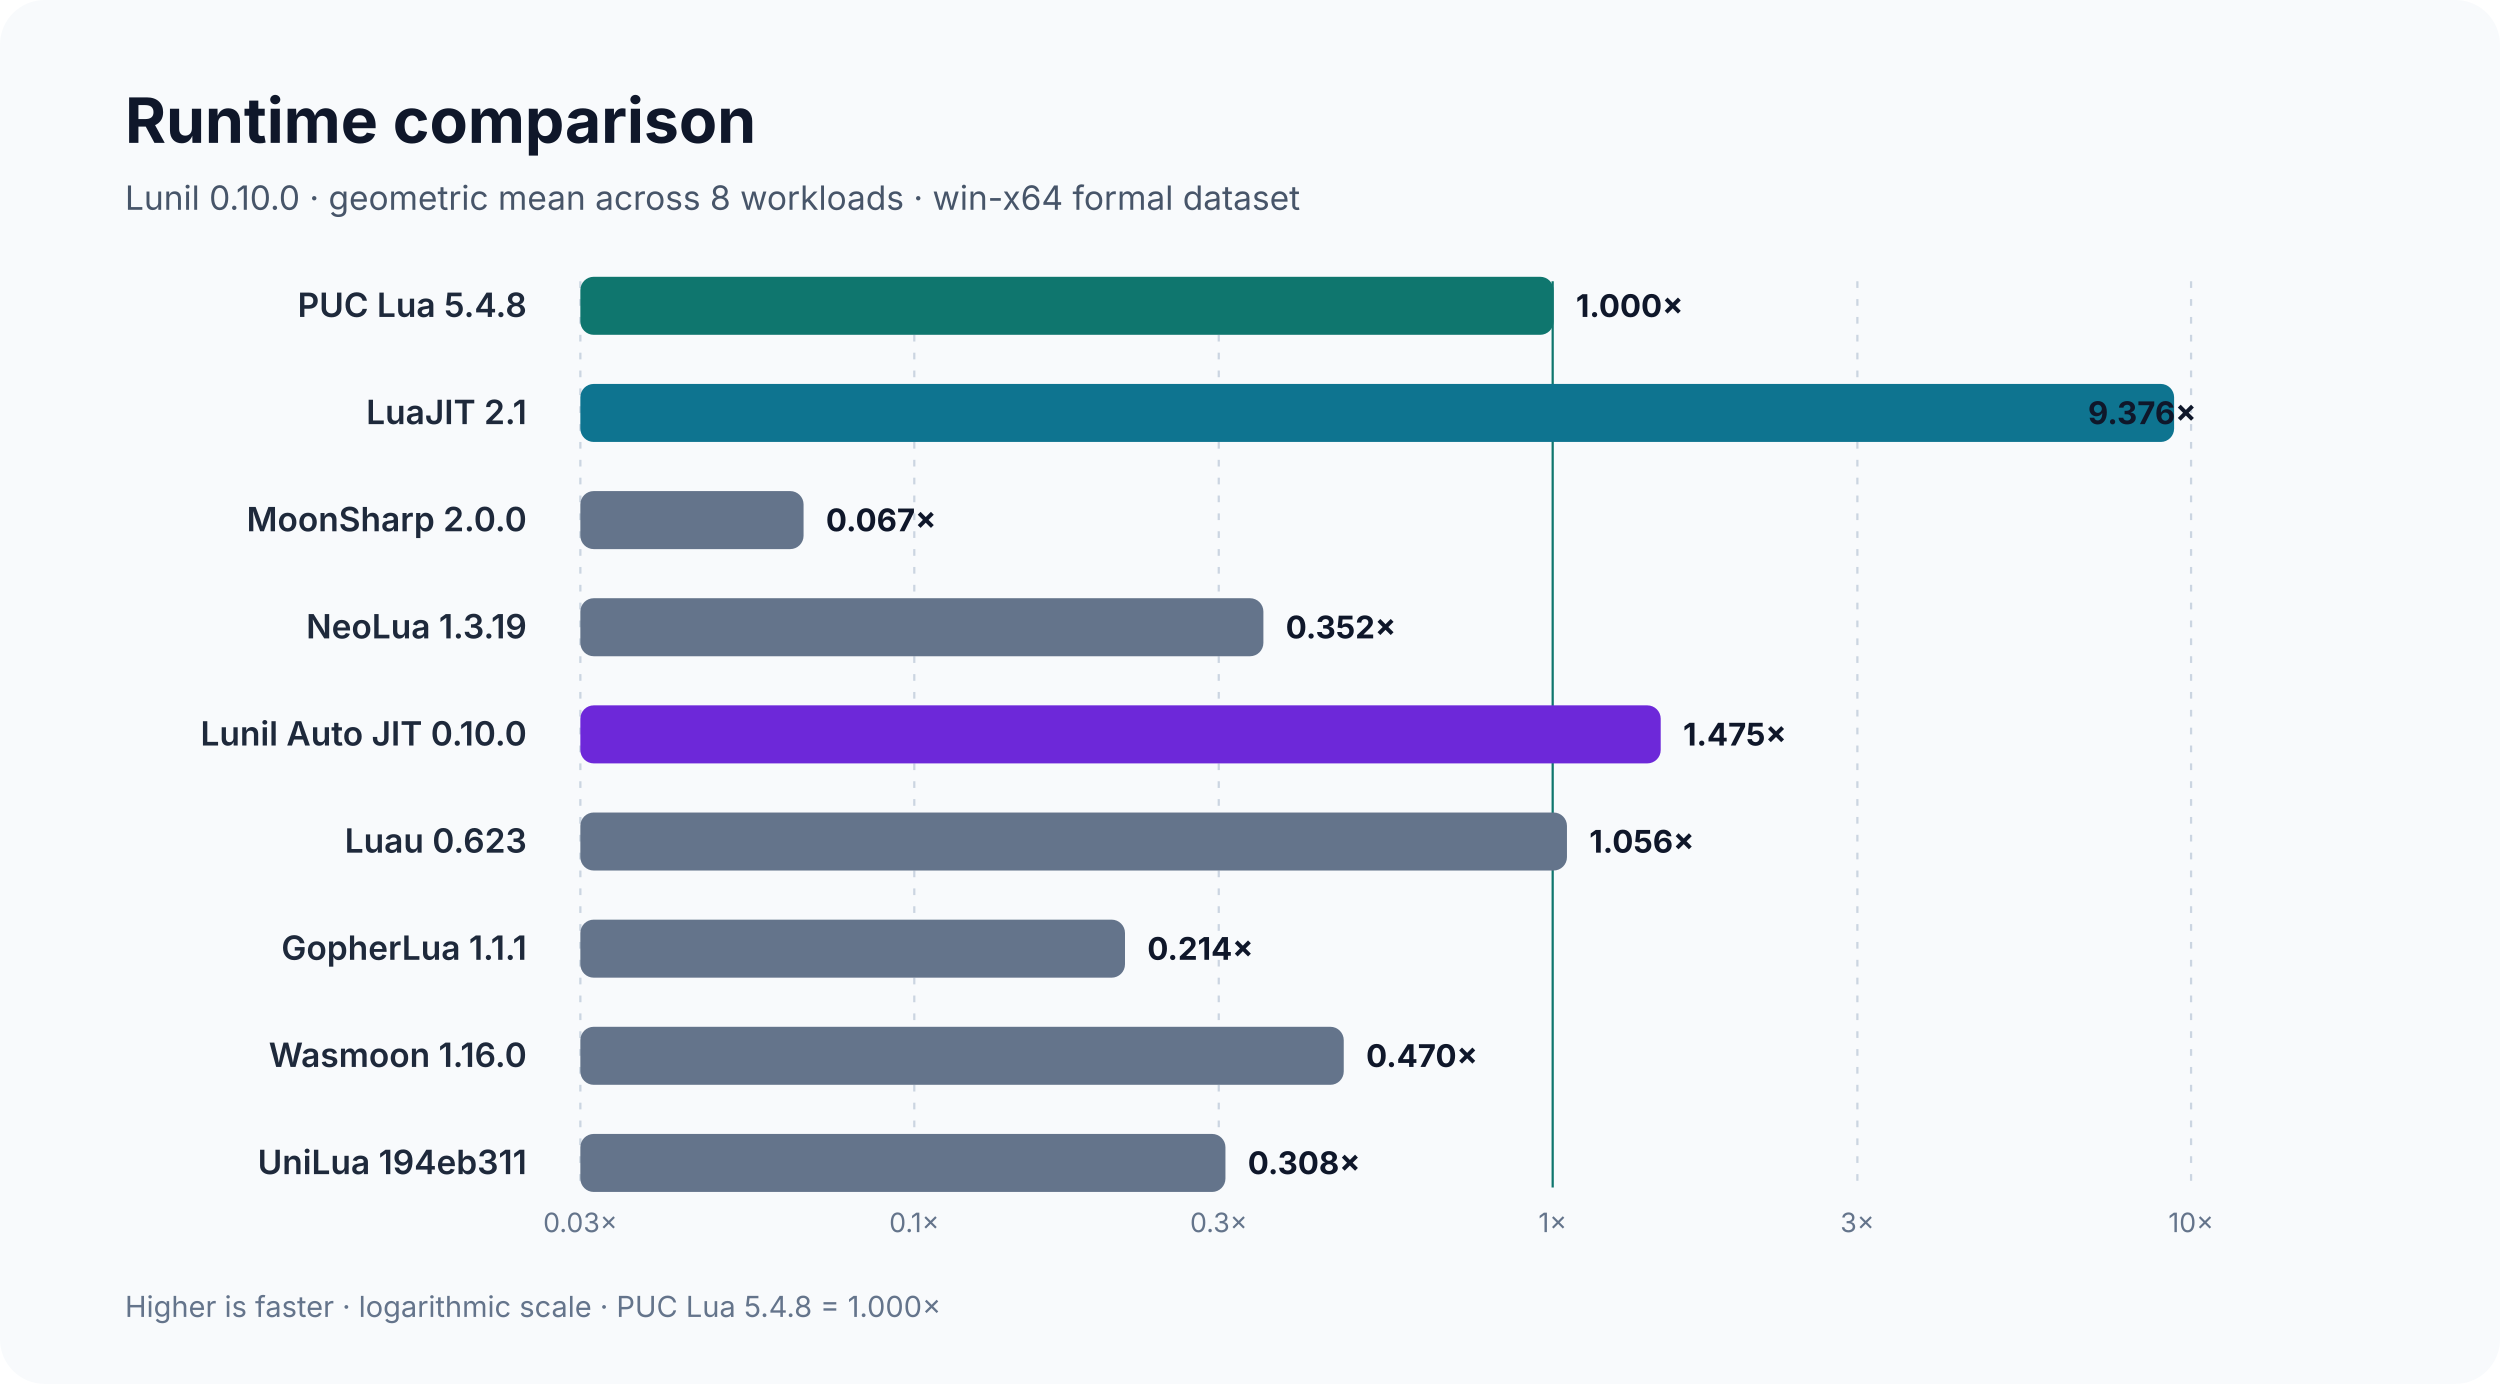
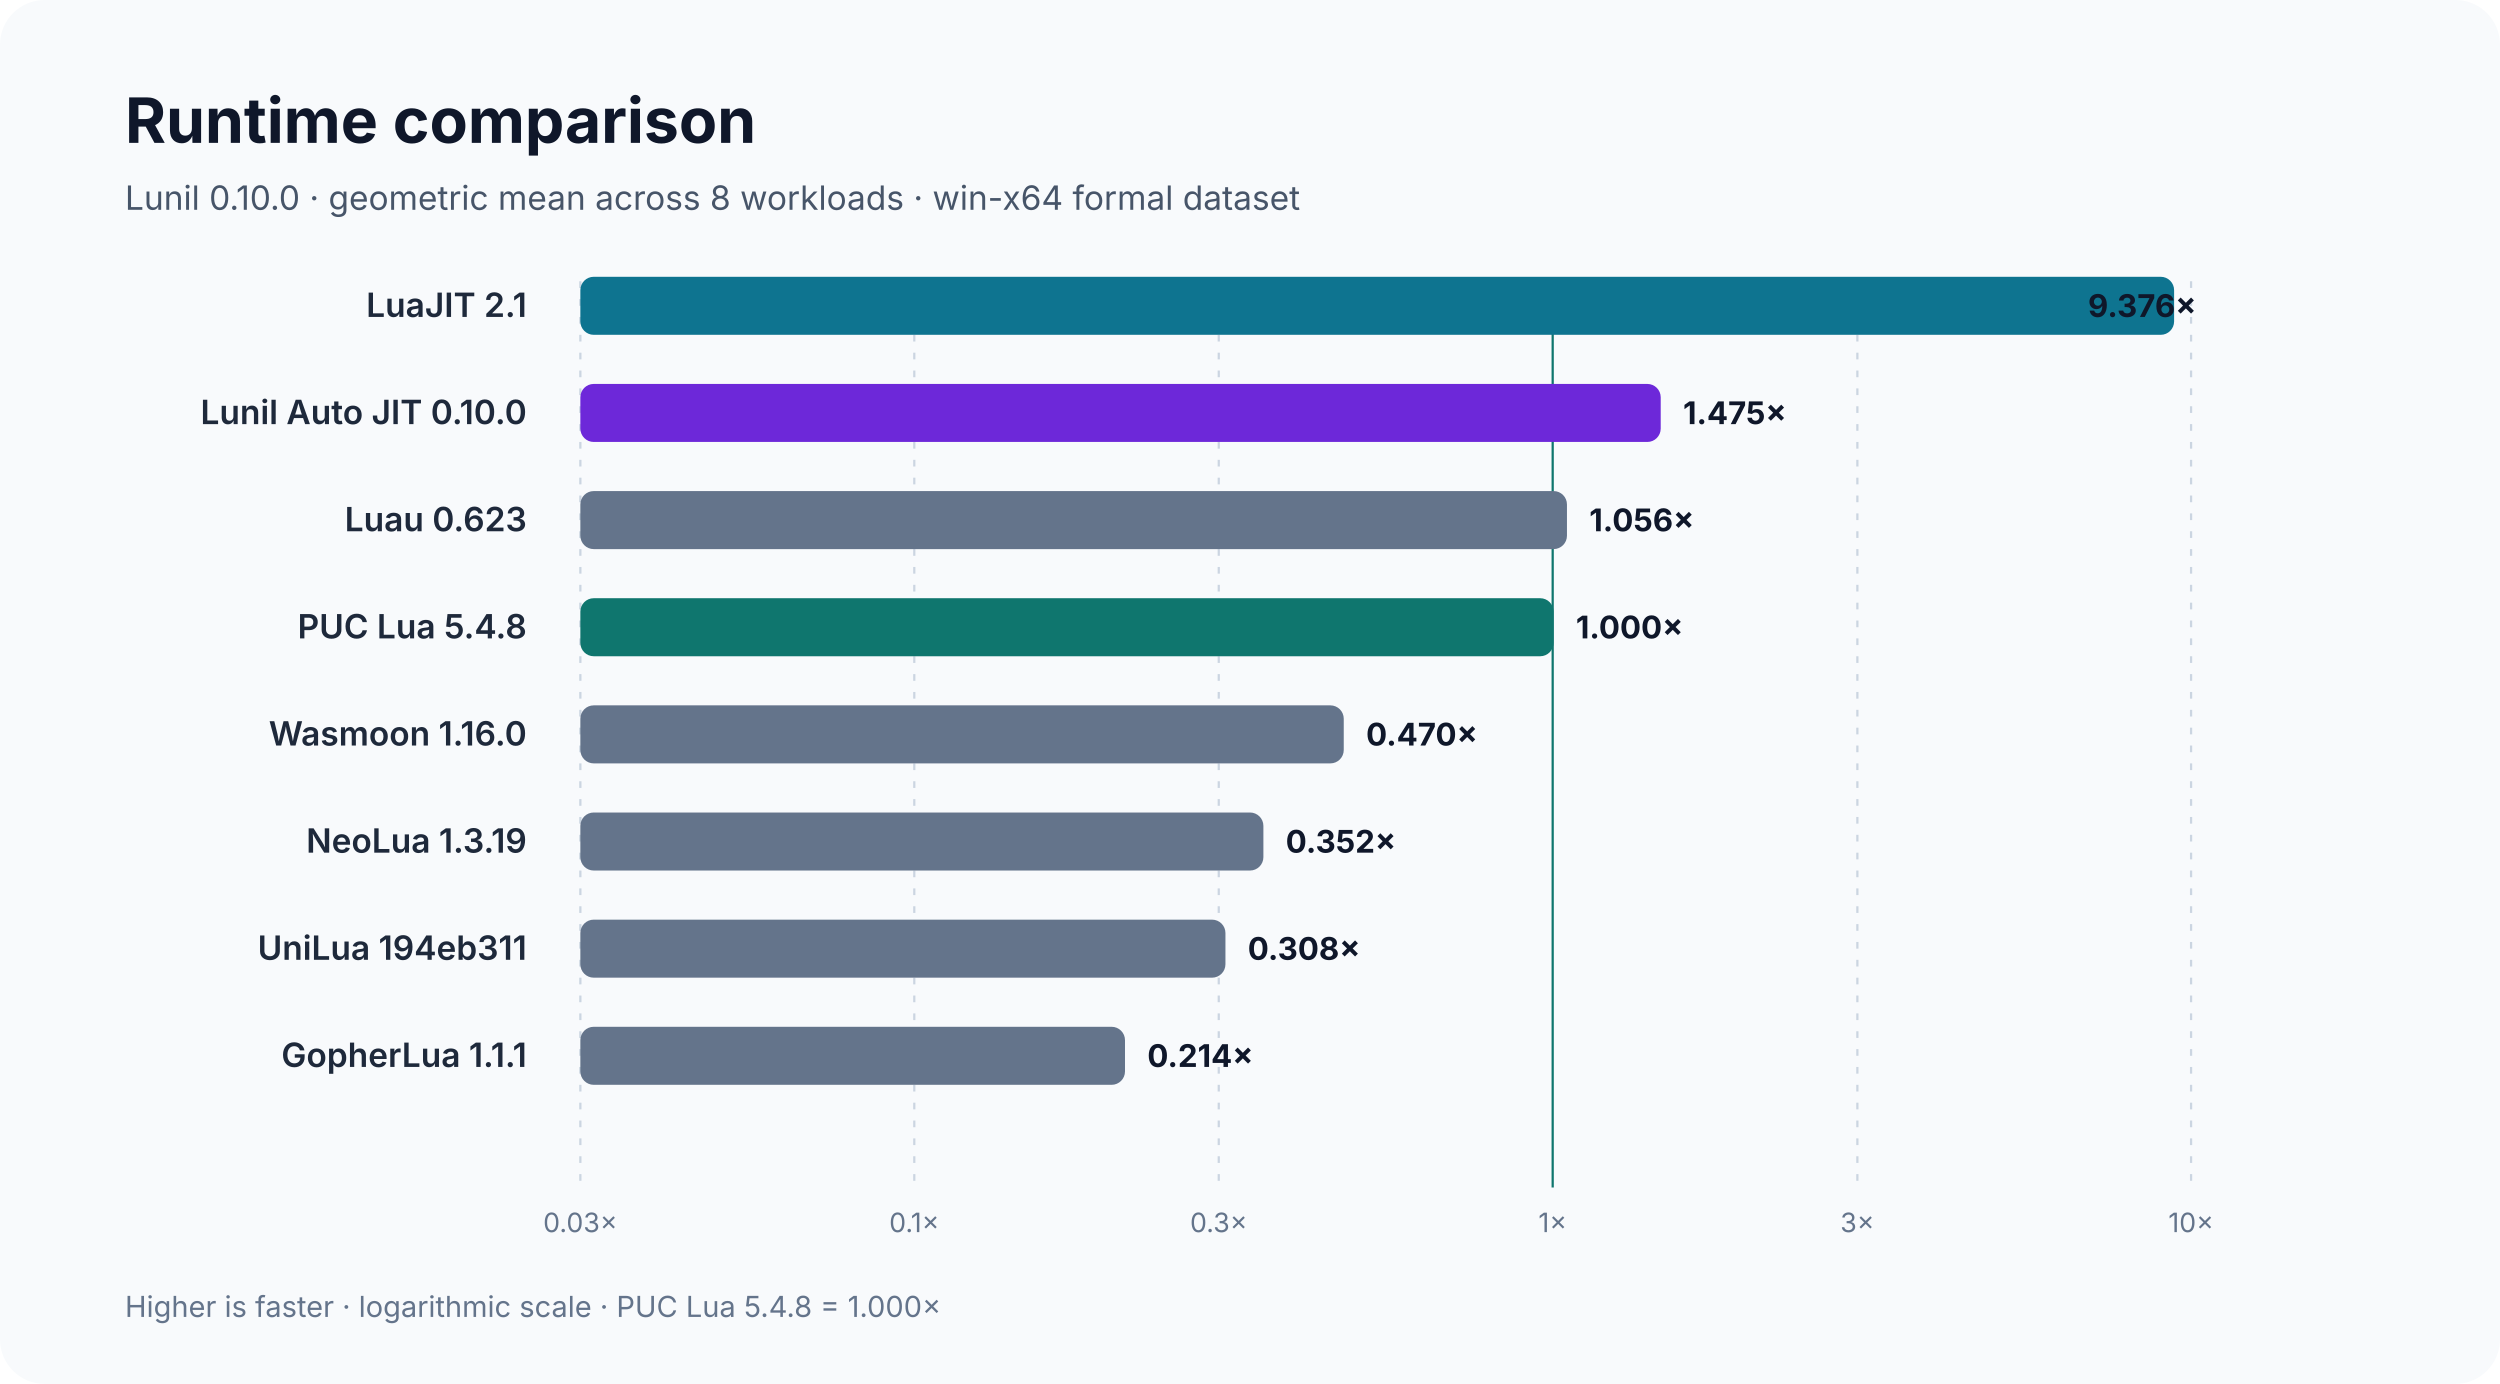
<svg xmlns="http://www.w3.org/2000/svg" width="1120" height="620" viewBox="0 0 1120 620" role="img" aria-labelledby="title desc">
  <rect width="1120" height="620" rx="20" fill="#f8fafc" />
  <text x="56" y="64" font-family="Inter,Segoe UI,sans-serif" font-size="28" font-weight="700" fill="#0f172a">Runtime comparison</text>
  <text x="56" y="94" font-family="Inter,Segoe UI,sans-serif" font-size="15" fill="#475569">Lunil 0.10.0 · geometric mean across 8 workloads · win-x64 formal dataset</text>
  <line x1="260.0" y1="126" x2="260.0" y2="532" stroke="#cbd5e1" stroke-width="1" stroke-dasharray="3 5" />
  <text x="260.0" y="552" text-anchor="middle" font-family="Inter,Segoe UI,sans-serif" font-size="12" fill="#64748b">0.03×</text>
  <line x1="409.6" y1="126" x2="409.6" y2="532" stroke="#cbd5e1" stroke-width="1" stroke-dasharray="3 5" />
  <text x="409.6" y="552" text-anchor="middle" font-family="Inter,Segoe UI,sans-serif" font-size="12" fill="#64748b">0.1×</text>
  <line x1="546.0" y1="126" x2="546.0" y2="532" stroke="#cbd5e1" stroke-width="1" stroke-dasharray="3 5" />
  <text x="546.0" y="552" text-anchor="middle" font-family="Inter,Segoe UI,sans-serif" font-size="12" fill="#64748b">0.3×</text>
  <line x1="695.6" y1="126" x2="695.6" y2="532" stroke="#0f766e" stroke-width="1" />
  <text x="695.6" y="552" text-anchor="middle" font-family="Inter,Segoe UI,sans-serif" font-size="12" fill="#64748b">1×</text>
  <line x1="832.1" y1="126" x2="832.1" y2="532" stroke="#cbd5e1" stroke-width="1" stroke-dasharray="3 5" />
  <text x="832.1" y="552" text-anchor="middle" font-family="Inter,Segoe UI,sans-serif" font-size="12" fill="#64748b">3×</text>
  <line x1="981.6" y1="126" x2="981.6" y2="532" stroke="#cbd5e1" stroke-width="1" stroke-dasharray="3 5" />
  <text x="981.6" y="552" text-anchor="middle" font-family="Inter,Segoe UI,sans-serif" font-size="12" fill="#64748b">10×</text>
-   <text x="236" y="142" text-anchor="end" font-family="Inter,Segoe UI,sans-serif" font-size="15" font-weight="600" fill="#1e293b">PUC Lua 5.4.8</text>
-   <rect x="260" y="124" width="436.0" height="26" rx="6" fill="#0f766e" />
-   <text x="706.0" y="142" text-anchor="start" font-family="Inter,Segoe UI,sans-serif" font-size="14" font-weight="700" fill="#0f172a">1.000×</text>
-   <text x="236" y="190" text-anchor="end" font-family="Inter,Segoe UI,sans-serif" font-size="15" font-weight="600" fill="#1e293b">LuaJIT 2.1</text>
-   <rect x="260" y="172" width="714.0" height="26" rx="6" fill="#0e7490" />
-   <text x="984.0" y="190" text-anchor="end" font-family="Inter,Segoe UI,sans-serif" font-size="14" font-weight="700" fill="#0f172a">9.376×</text>
-   <text x="236" y="238" text-anchor="end" font-family="Inter,Segoe UI,sans-serif" font-size="15" font-weight="600" fill="#1e293b">MoonSharp 2.0.0</text>
-   <rect x="260" y="220" width="100.0" height="26" rx="6" fill="#64748b" />
-   <text x="370.0" y="238" text-anchor="start" font-family="Inter,Segoe UI,sans-serif" font-size="14" font-weight="700" fill="#0f172a">0.067×</text>
-   <text x="236" y="286" text-anchor="end" font-family="Inter,Segoe UI,sans-serif" font-size="15" font-weight="600" fill="#1e293b">NeoLua 1.3.19</text>
-   <rect x="260" y="268" width="306.0" height="26" rx="6" fill="#64748b" />
-   <text x="576.0" y="286" text-anchor="start" font-family="Inter,Segoe UI,sans-serif" font-size="14" font-weight="700" fill="#0f172a">0.352×</text>
-   <text x="236" y="334" text-anchor="end" font-family="Inter,Segoe UI,sans-serif" font-size="15" font-weight="600" fill="#1e293b">Lunil Auto JIT 0.10.0</text>
-   <rect x="260" y="316" width="484.0" height="26" rx="6" fill="#6d28d9" />
-   <text x="754.0" y="334" text-anchor="start" font-family="Inter,Segoe UI,sans-serif" font-size="14" font-weight="700" fill="#0f172a">1.475×</text>
-   <text x="236" y="382" text-anchor="end" font-family="Inter,Segoe UI,sans-serif" font-size="15" font-weight="600" fill="#1e293b">Luau 0.623</text>
-   <rect x="260" y="364" width="442.0" height="26" rx="6" fill="#64748b" />
-   <text x="712.0" y="382" text-anchor="start" font-family="Inter,Segoe UI,sans-serif" font-size="14" font-weight="700" fill="#0f172a">1.056×</text>
-   <text x="236" y="430" text-anchor="end" font-family="Inter,Segoe UI,sans-serif" font-size="15" font-weight="600" fill="#1e293b">GopherLua 1.1.1</text>
-   <rect x="260" y="412" width="244.0" height="26" rx="6" fill="#64748b" />
-   <text x="514.0" y="430" text-anchor="start" font-family="Inter,Segoe UI,sans-serif" font-size="14" font-weight="700" fill="#0f172a">0.214×</text>
-   <text x="236" y="478" text-anchor="end" font-family="Inter,Segoe UI,sans-serif" font-size="15" font-weight="600" fill="#1e293b">Wasmoon 1.16.0</text>
-   <rect x="260" y="460" width="342.0" height="26" rx="6" fill="#64748b" />
-   <text x="612.0" y="478" text-anchor="start" font-family="Inter,Segoe UI,sans-serif" font-size="14" font-weight="700" fill="#0f172a">0.470×</text>
-   <text x="236" y="526" text-anchor="end" font-family="Inter,Segoe UI,sans-serif" font-size="15" font-weight="600" fill="#1e293b">UniLua 194eb311</text>
-   <rect x="260" y="508" width="289.0" height="26" rx="6" fill="#64748b" />
-   <text x="559.0" y="526" text-anchor="start" font-family="Inter,Segoe UI,sans-serif" font-size="14" font-weight="700" fill="#0f172a">0.308×</text>
+   <text x="236" y="142" text-anchor="end" font-family="Inter,Segoe UI,sans-serif" font-size="15" font-weight="600" fill="#1e293b">LuaJIT 2.1</text>
+   <rect x="260" y="124" width="714.0" height="26" rx="6" fill="#0e7490" />
+   <text x="984.0" y="142" text-anchor="end" font-family="Inter,Segoe UI,sans-serif" font-size="14" font-weight="700" fill="#0f172a">9.376×</text>
+   <text x="236" y="190" text-anchor="end" font-family="Inter,Segoe UI,sans-serif" font-size="15" font-weight="600" fill="#1e293b">Lunil Auto JIT 0.10.0</text>
+   <rect x="260" y="172" width="484.0" height="26" rx="6" fill="#6d28d9" />
+   <text x="754.0" y="190" text-anchor="start" font-family="Inter,Segoe UI,sans-serif" font-size="14" font-weight="700" fill="#0f172a">1.475×</text>
+   <text x="236" y="238" text-anchor="end" font-family="Inter,Segoe UI,sans-serif" font-size="15" font-weight="600" fill="#1e293b">Luau 0.623</text>
+   <rect x="260" y="220" width="442.0" height="26" rx="6" fill="#64748b" />
+   <text x="712.0" y="238" text-anchor="start" font-family="Inter,Segoe UI,sans-serif" font-size="14" font-weight="700" fill="#0f172a">1.056×</text>
+   <text x="236" y="286" text-anchor="end" font-family="Inter,Segoe UI,sans-serif" font-size="15" font-weight="600" fill="#1e293b">PUC Lua 5.4.8</text>
+   <rect x="260" y="268" width="436.0" height="26" rx="6" fill="#0f766e" />
+   <text x="706.0" y="286" text-anchor="start" font-family="Inter,Segoe UI,sans-serif" font-size="14" font-weight="700" fill="#0f172a">1.000×</text>
+   <text x="236" y="334" text-anchor="end" font-family="Inter,Segoe UI,sans-serif" font-size="15" font-weight="600" fill="#1e293b">Wasmoon 1.16.0</text>
+   <rect x="260" y="316" width="342.0" height="26" rx="6" fill="#64748b" />
+   <text x="612.0" y="334" text-anchor="start" font-family="Inter,Segoe UI,sans-serif" font-size="14" font-weight="700" fill="#0f172a">0.470×</text>
+   <text x="236" y="382" text-anchor="end" font-family="Inter,Segoe UI,sans-serif" font-size="15" font-weight="600" fill="#1e293b">NeoLua 1.3.19</text>
+   <rect x="260" y="364" width="306.0" height="26" rx="6" fill="#64748b" />
+   <text x="576.0" y="382" text-anchor="start" font-family="Inter,Segoe UI,sans-serif" font-size="14" font-weight="700" fill="#0f172a">0.352×</text>
+   <text x="236" y="430" text-anchor="end" font-family="Inter,Segoe UI,sans-serif" font-size="15" font-weight="600" fill="#1e293b">UniLua 194eb311</text>
+   <rect x="260" y="412" width="289.0" height="26" rx="6" fill="#64748b" />
+   <text x="559.0" y="430" text-anchor="start" font-family="Inter,Segoe UI,sans-serif" font-size="14" font-weight="700" fill="#0f172a">0.308×</text>
+   <text x="236" y="478" text-anchor="end" font-family="Inter,Segoe UI,sans-serif" font-size="15" font-weight="600" fill="#1e293b">GopherLua 1.1.1</text>
+   <rect x="260" y="460" width="244.0" height="26" rx="6" fill="#64748b" />
+   <text x="514.0" y="478" text-anchor="start" font-family="Inter,Segoe UI,sans-serif" font-size="14" font-weight="700" fill="#0f172a">0.214×</text>
  <text x="56" y="590" font-family="Inter,Segoe UI,sans-serif" font-size="13" fill="#64748b">Higher is faster · logarithmic scale · PUC Lua 5.4.8 = 1.000×</text>
</svg>
